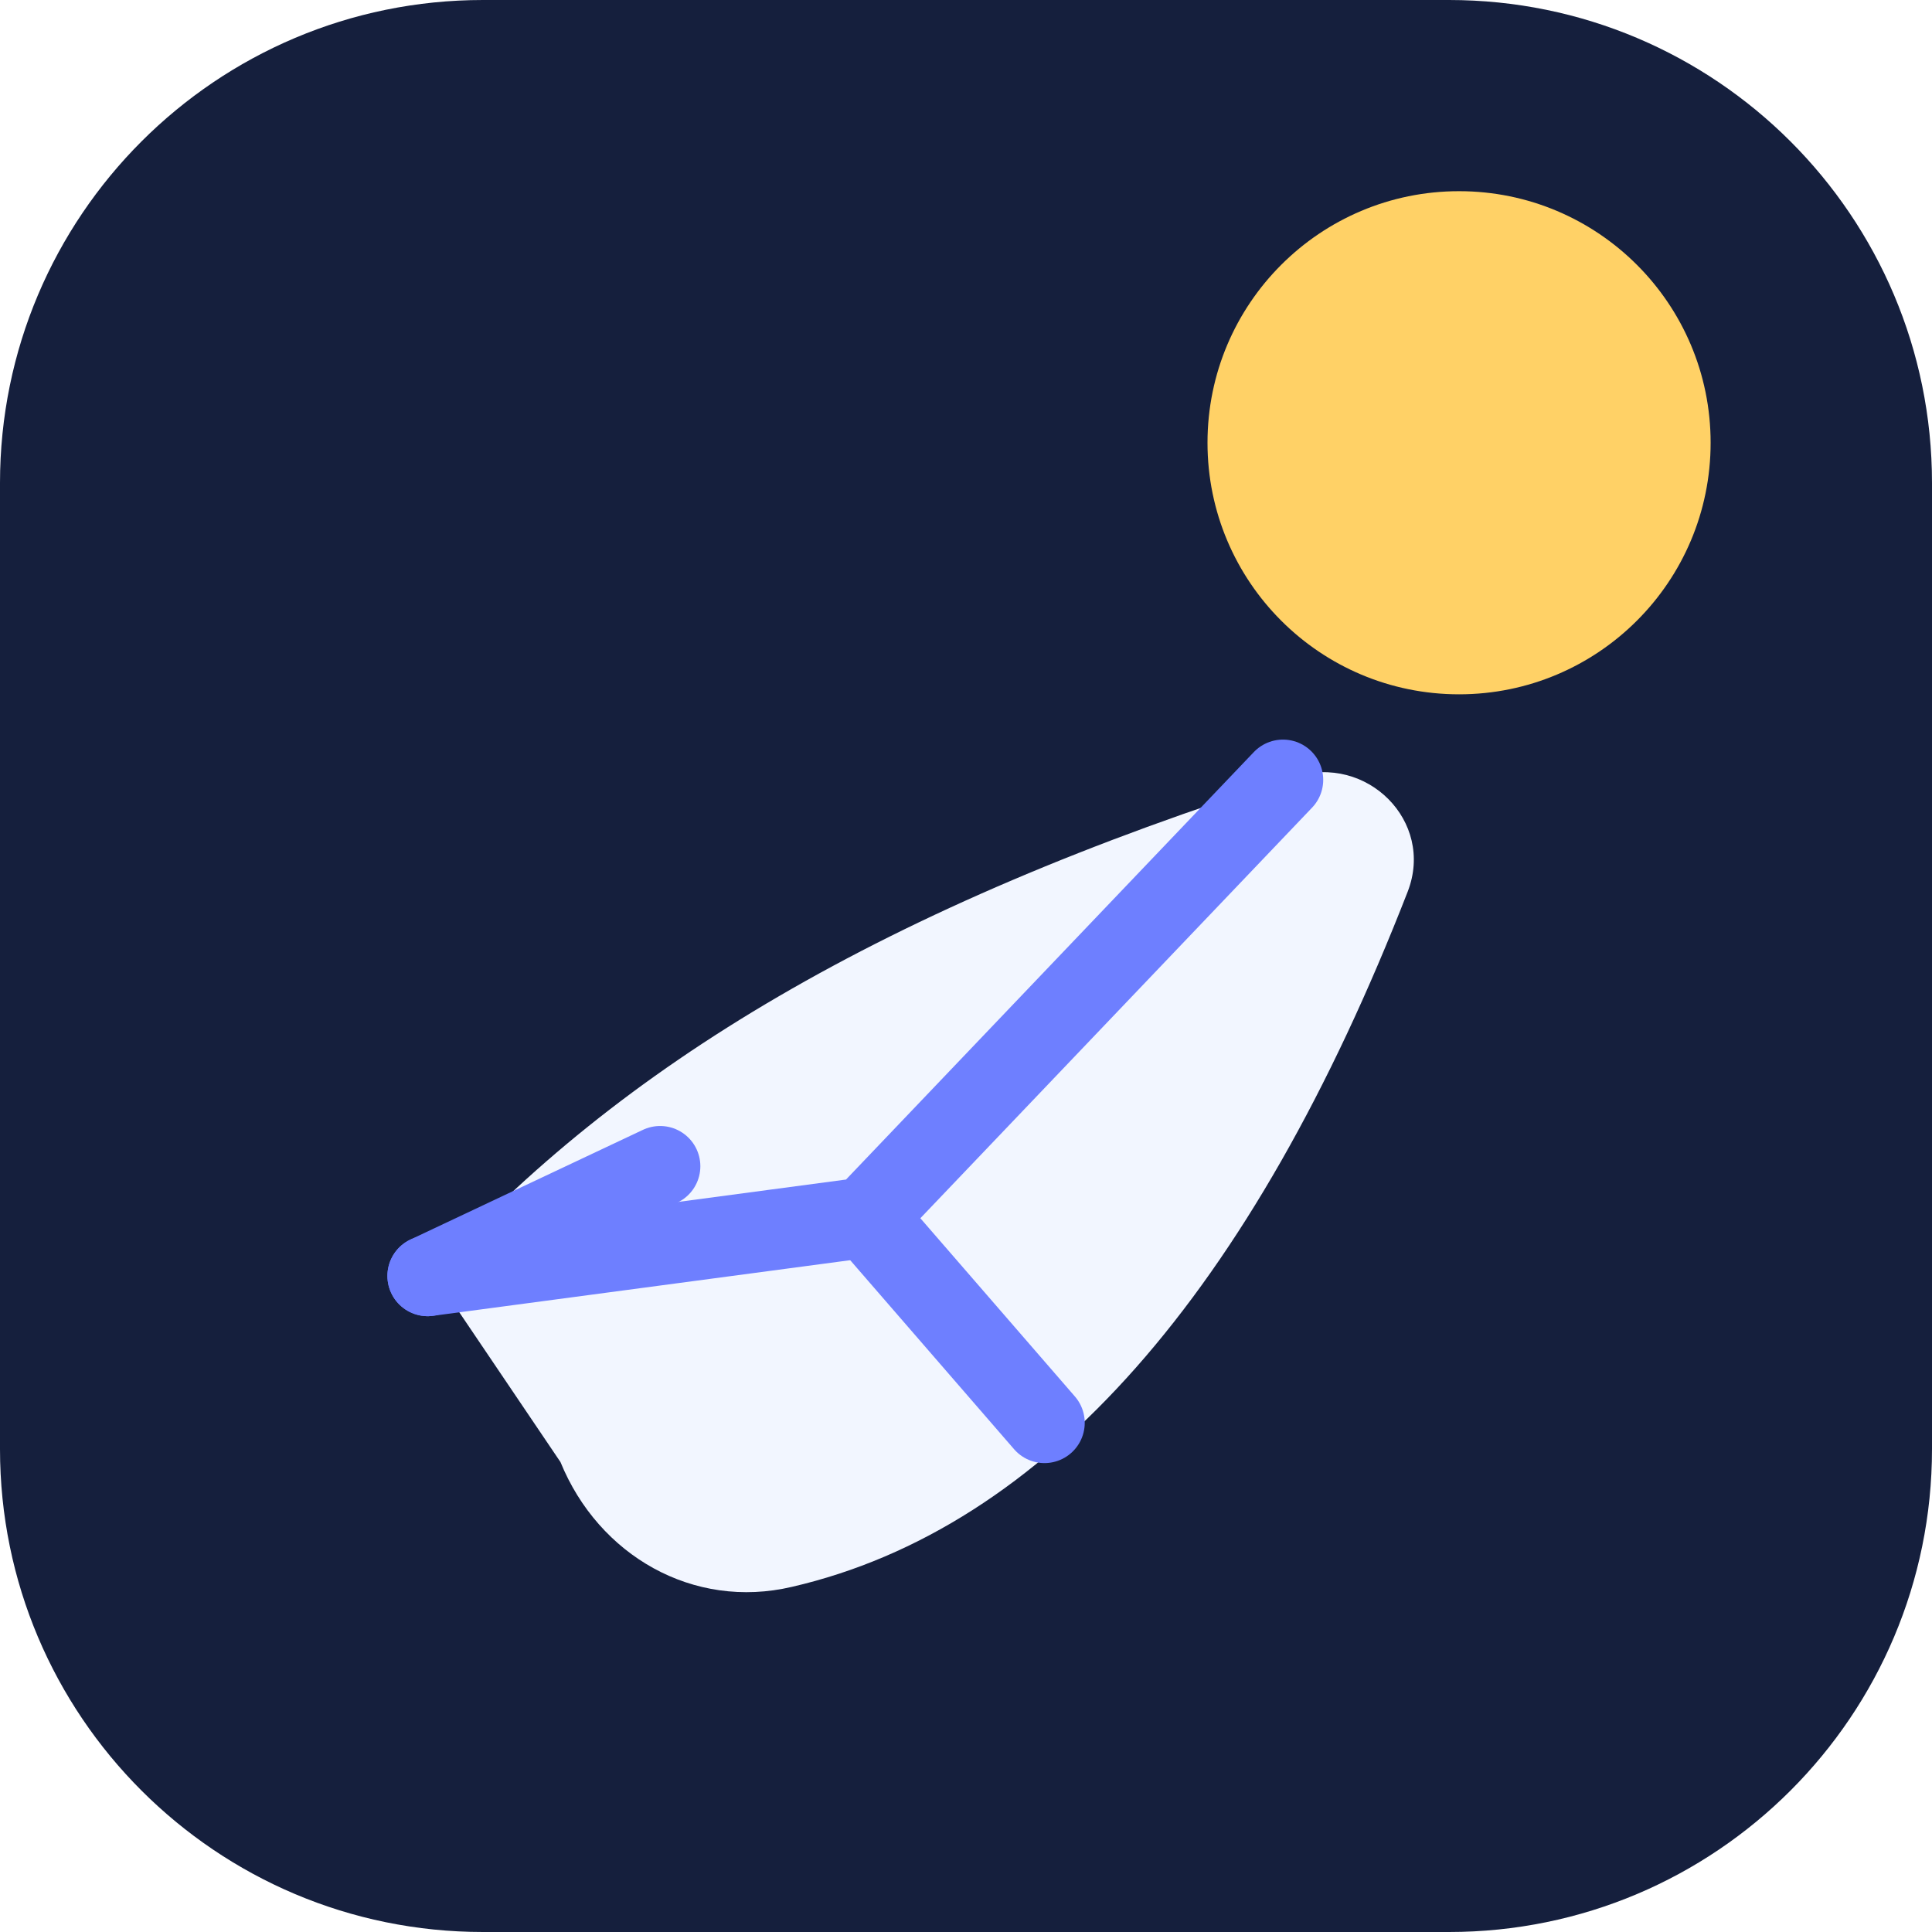
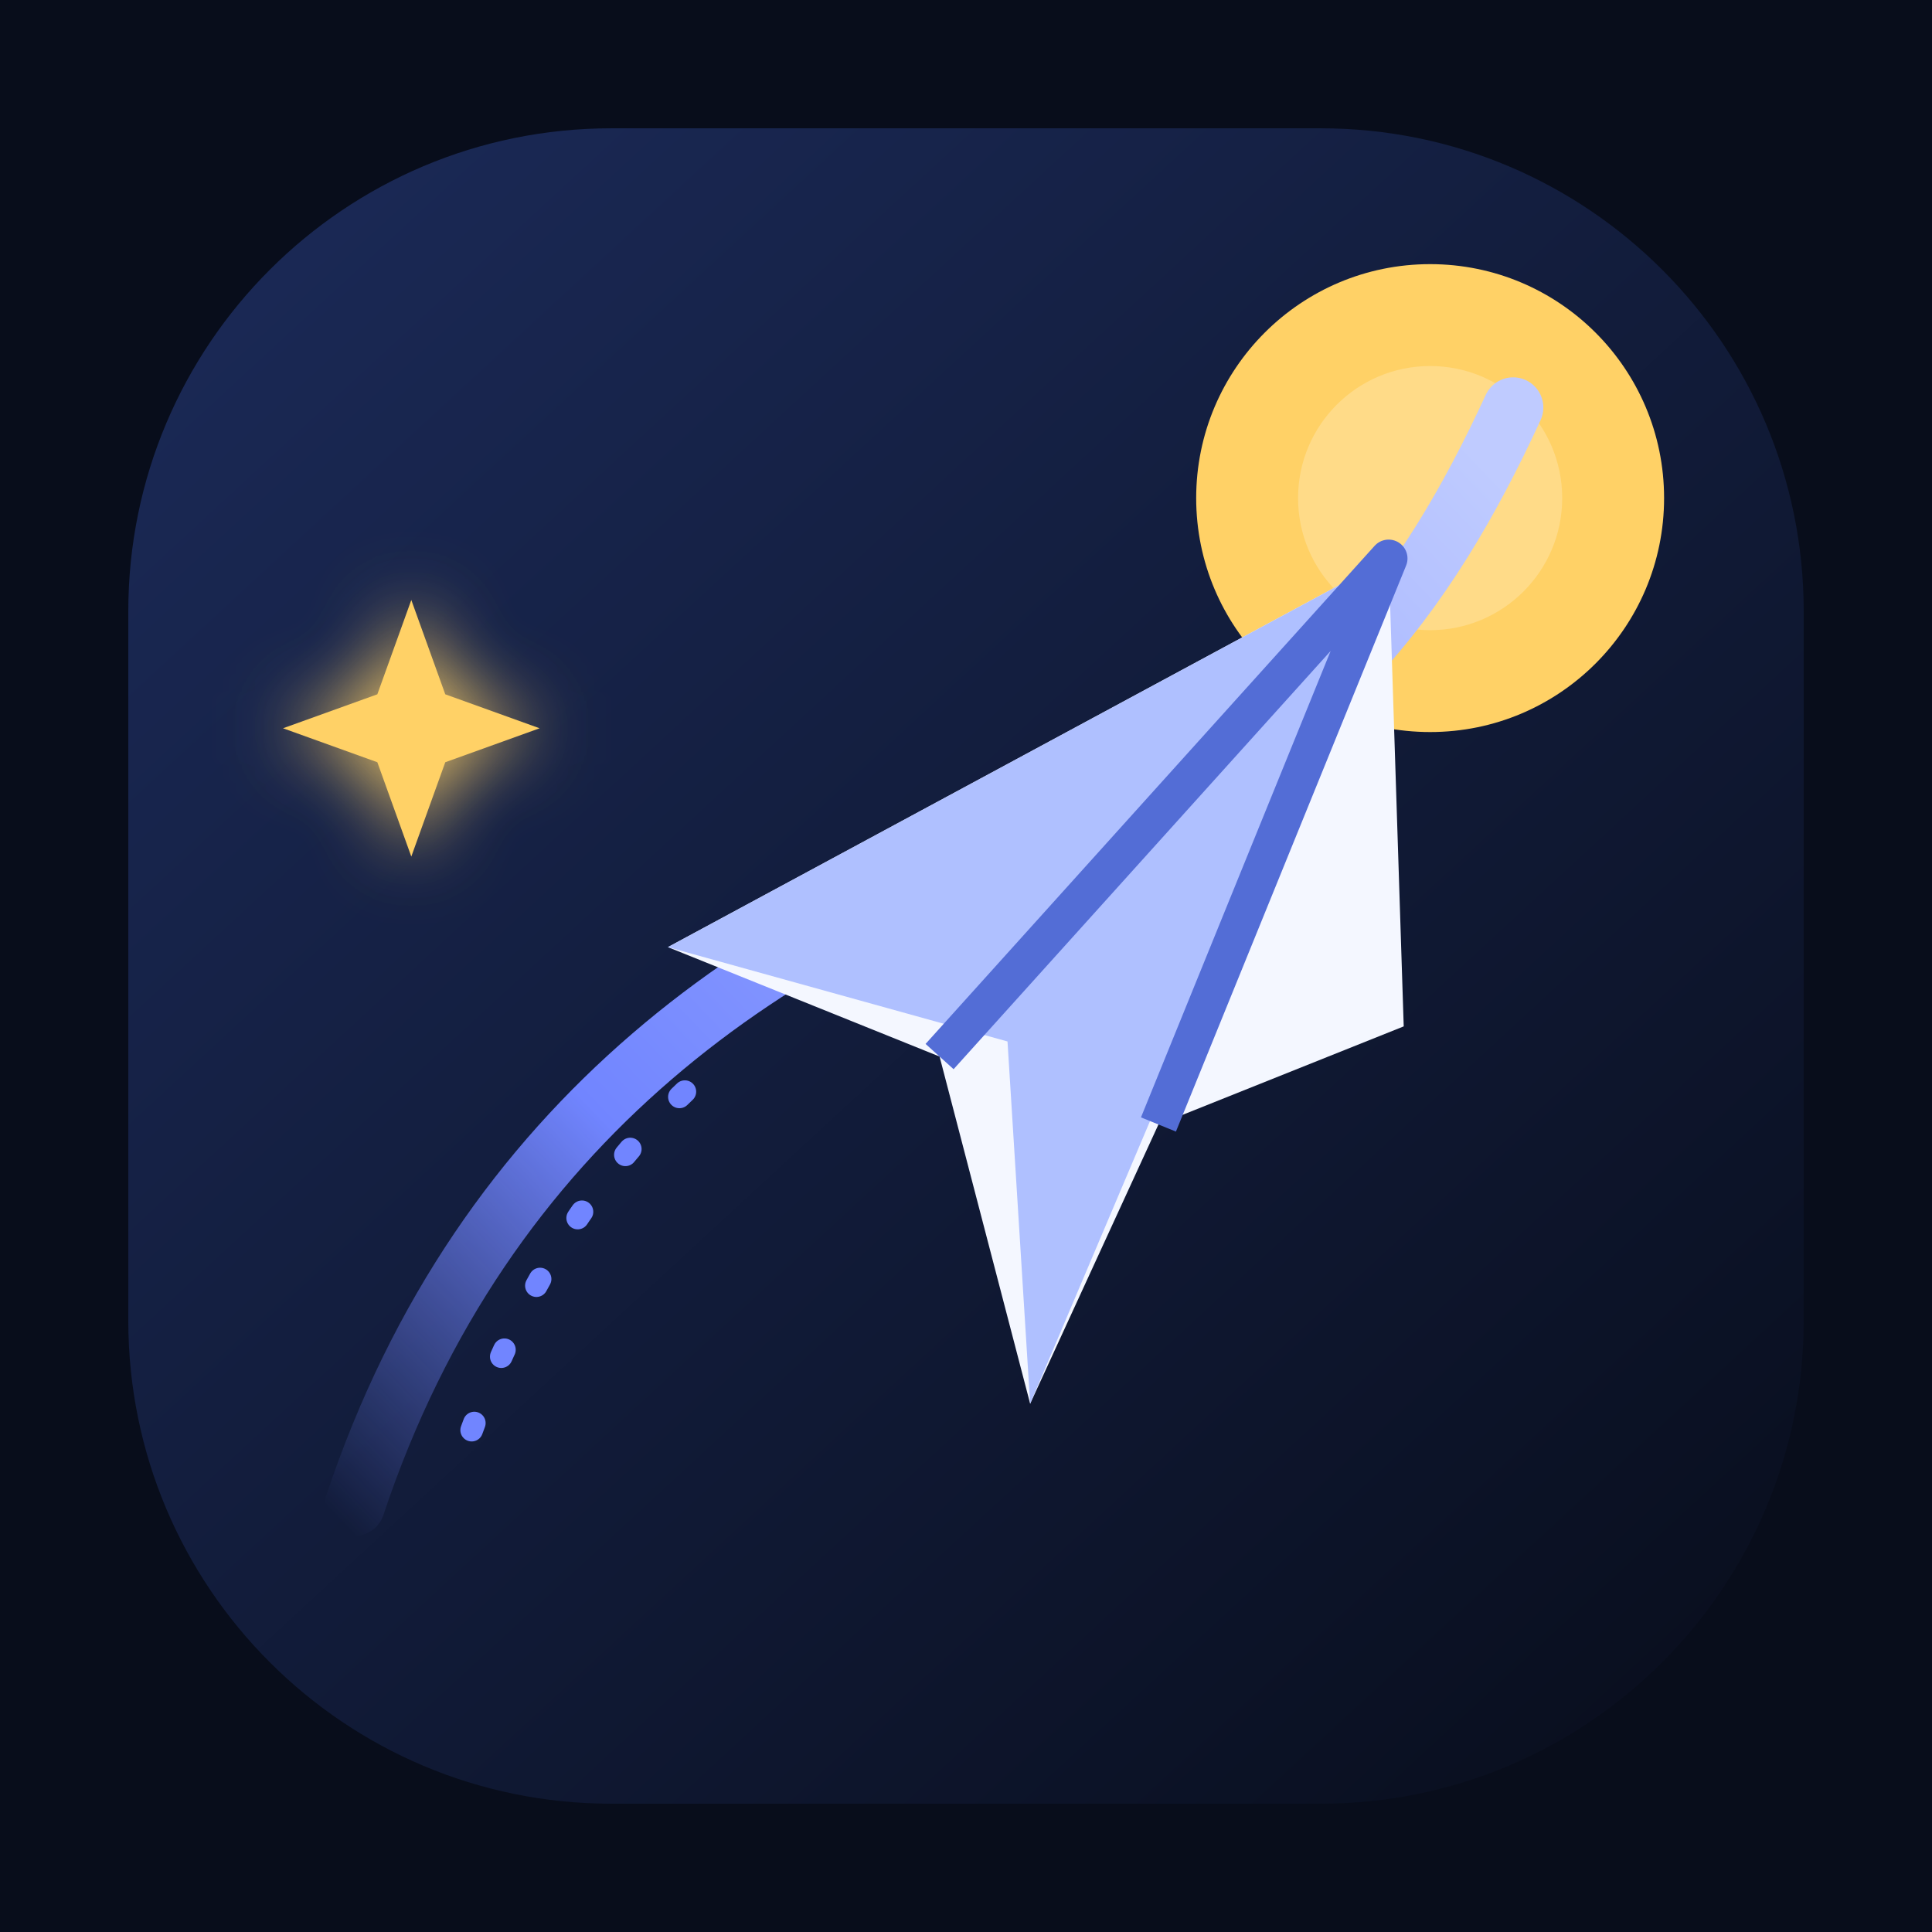
- <svg xmlns="http://www.w3.org/2000/svg" width="192" height="192" viewBox="0 0 192 192" fill="none">
-   <rect width="192" height="192" rx="48" fill="#151F3D" />
-   <circle cx="145" cy="44" r="25" fill="#FFD166" />
-   <path d="M43 126.5C61.5 106 87.7 90.1 128.7 77.2C135.8 74.9 142.6 81.6 139.9 88.6C124.4 128.4 103.8 151.9 78.7 157.7C68.9 160 59.5 154.6 55.7 145.3L43 126.5Z" fill="#F2F6FF" />
-   <path d="M42.5 126.8L86 121L127.5 77.5" stroke="#6E7FFF" stroke-width="8" stroke-linecap="round" />
-   <path d="M86.2 121.1L103.8 141.4" stroke="#6E7FFF" stroke-width="8" stroke-linecap="round" />
-   <path d="M42.5 126.8L65.6 115.9" stroke="#6E7FFF" stroke-width="8" stroke-linecap="round" />
+ <svg xmlns="http://www.w3.org/2000/svg" width="512" height="512" viewBox="0 0 512 512" fill="none">
+   <defs>
+     <linearGradient id="sky" x1="54" y1="38" x2="465" y2="483" gradientUnits="userSpaceOnUse">
+       <stop stop-color="#1B2A58" />
+       <stop offset="1" stop-color="#080D1B" />
+     </linearGradient>
+     <linearGradient id="trail" x1="92" y1="405" x2="390" y2="119" gradientUnits="userSpaceOnUse">
+       <stop stop-color="#7185FF" stop-opacity="0" />
+       <stop offset=".3" stop-color="#7185FF" />
+       <stop offset="1" stop-color="#BFCBFF" />
+     </linearGradient>
+     <filter id="glow" x="-30%" y="-30%" width="160%" height="160%">
+       <feGaussianBlur stdDeviation="10" result="blur" />
+       <feMerge>
+         <feMergeNode in="blur" />
+         <feMergeNode in="SourceGraphic" />
+       </feMerge>
+     </filter>
+   </defs>
+   <rect width="512" height="512" fill="#080D1B" />
+   <rect x="34" y="34" width="444" height="444" rx="128" fill="url(#sky)" />
+   <circle cx="379" cy="132" r="62" fill="#FFD166" />
+   <circle cx="379" cy="132" r="35" fill="#FFE09A" opacity=".65" />
+   <path d="M94 399C128 297 205 244 289 218C347 200 378 158 401 108" stroke="url(#trail)" stroke-width="16" stroke-linecap="round" />
+   <path d="M125 379C141 335 163 304 192 280" stroke="#7185FF" stroke-width="6" stroke-linecap="round" stroke-dasharray="2 19" />
+   <path d="M368 148L177 251L249 280L273 372L307 298L372 272L368 148Z" fill="#F4F7FF" />
+   <path d="M177 251L368 148L273 372L267 276L177 251Z" fill="#AFC0FF" />
+   <path d="M249 280L368 148L307 298" stroke="#536DD6" stroke-width="10" stroke-linejoin="round" />
+   <path d="M109 159L118 184L143 193L118 202L109 227L100 202L75 193L100 184L109 159Z" fill="#FFD166" filter="url(#glow)" />
</svg>
